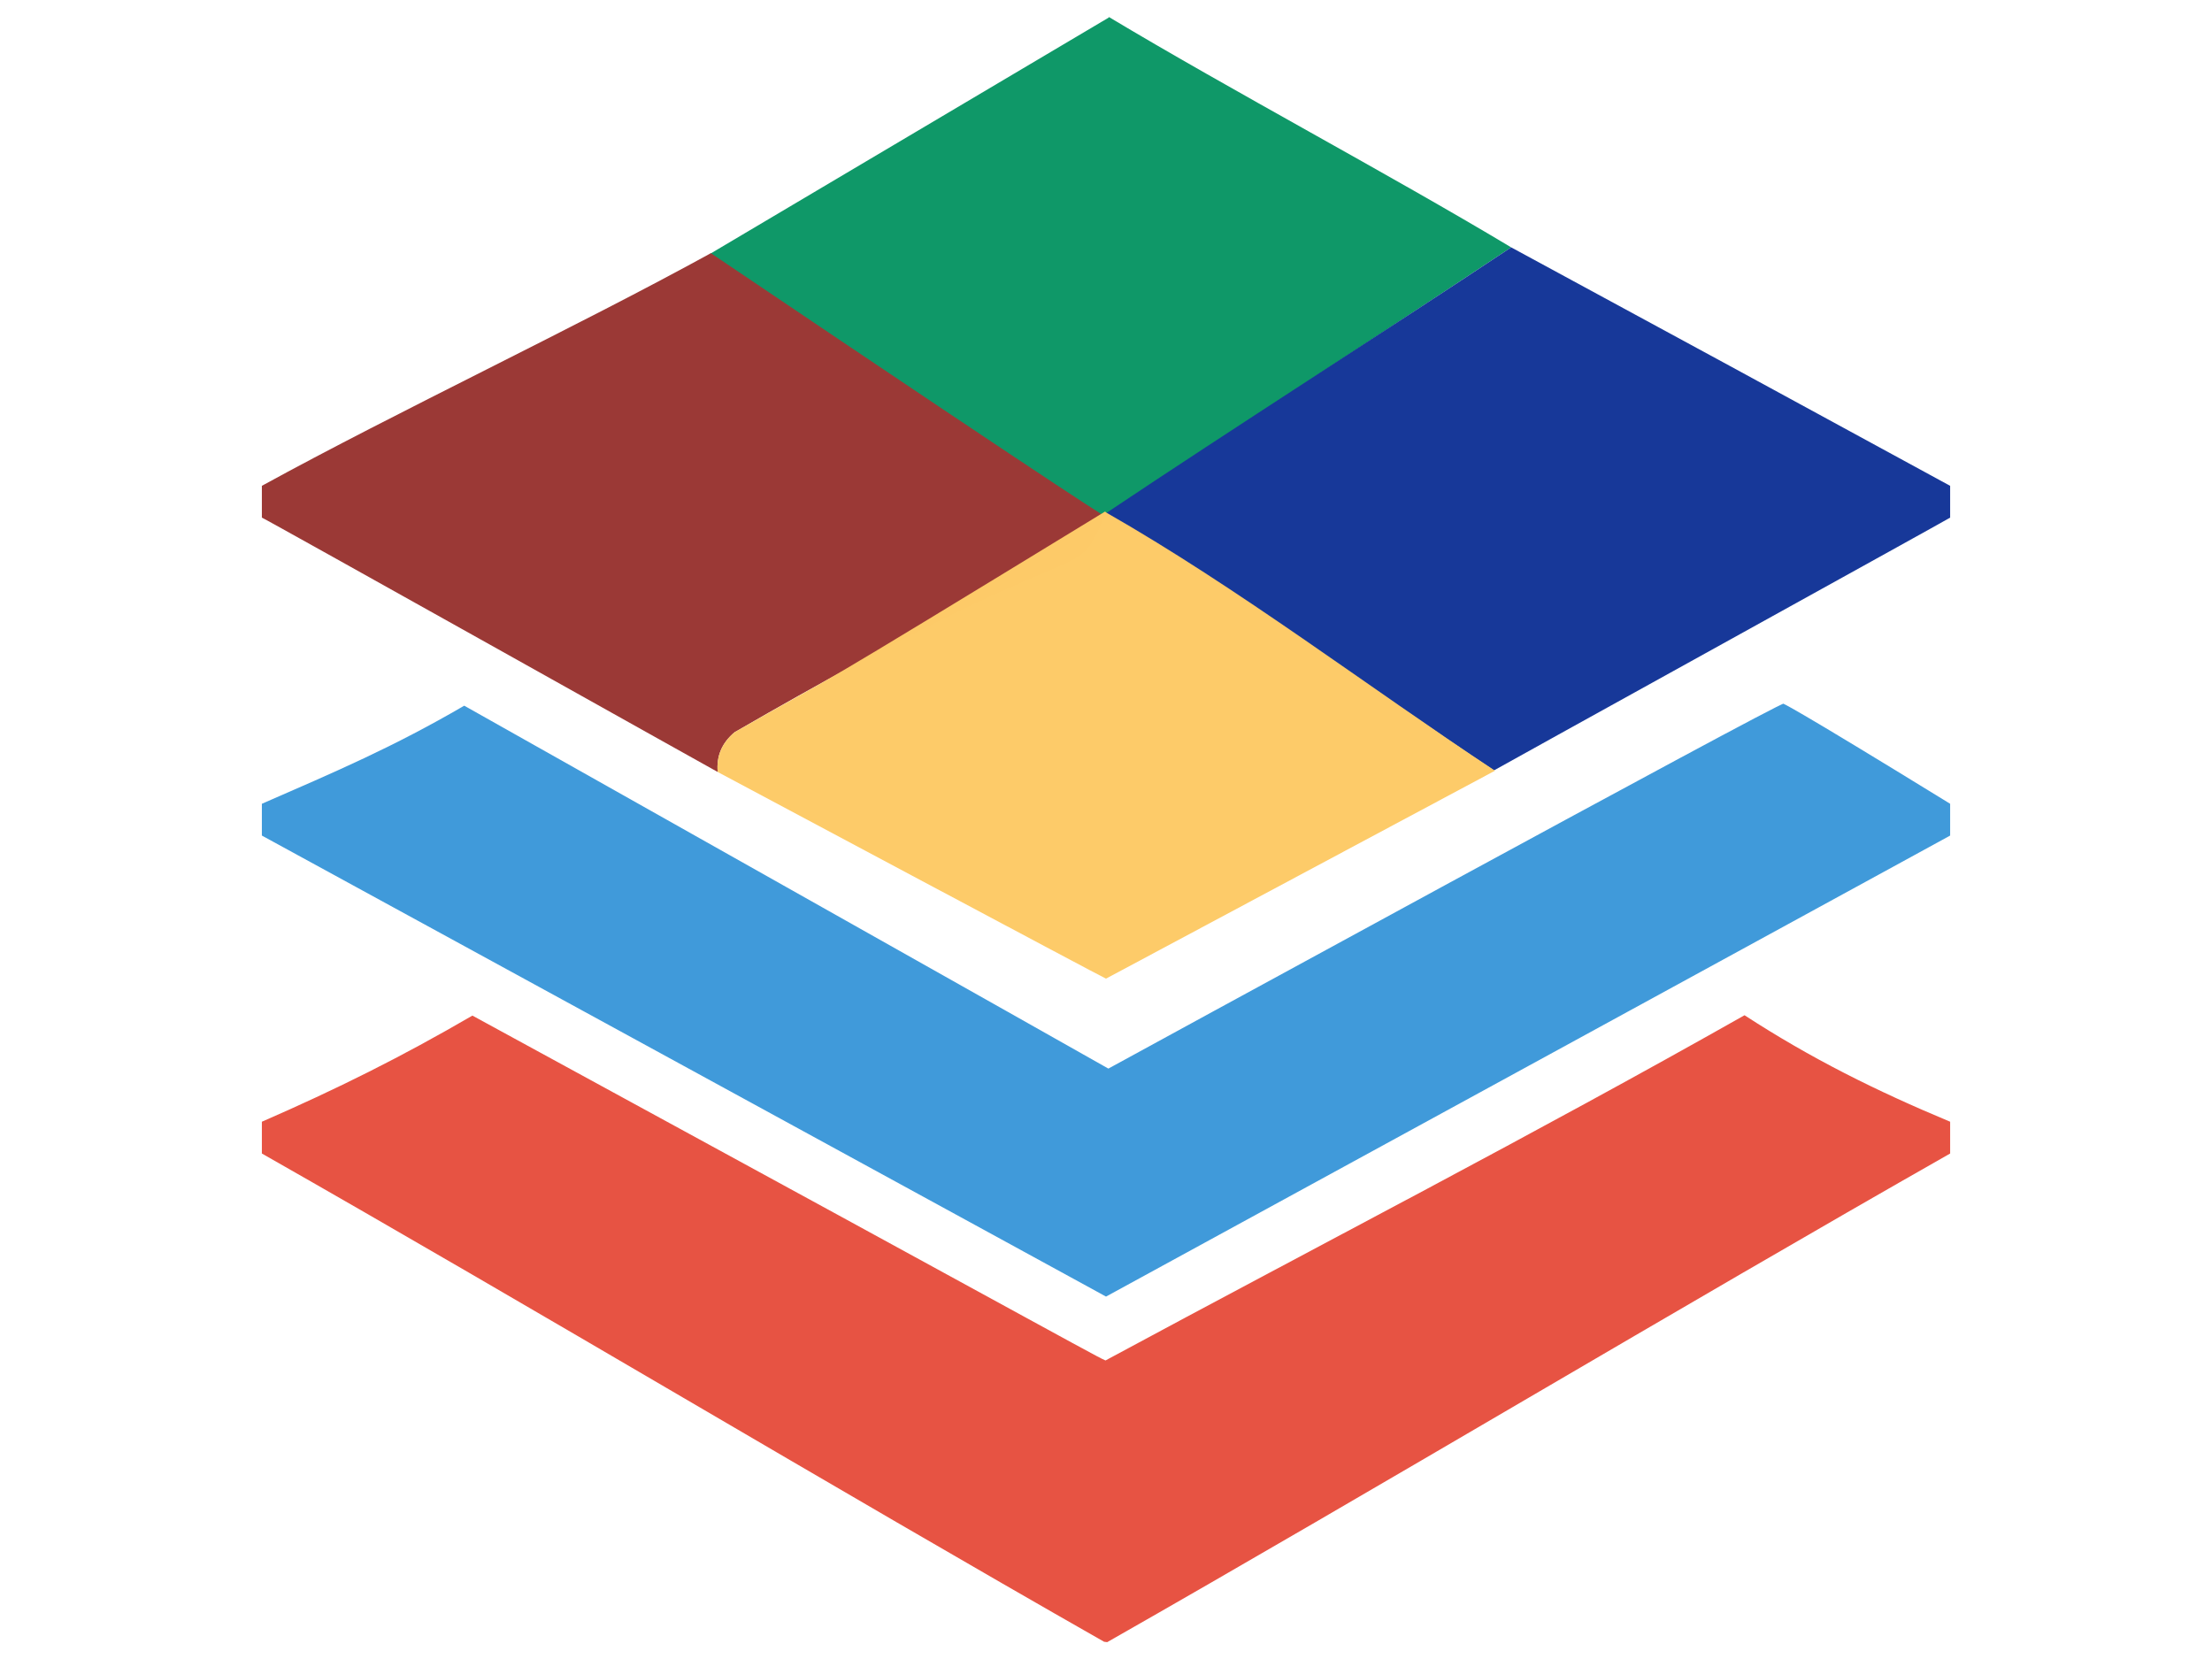
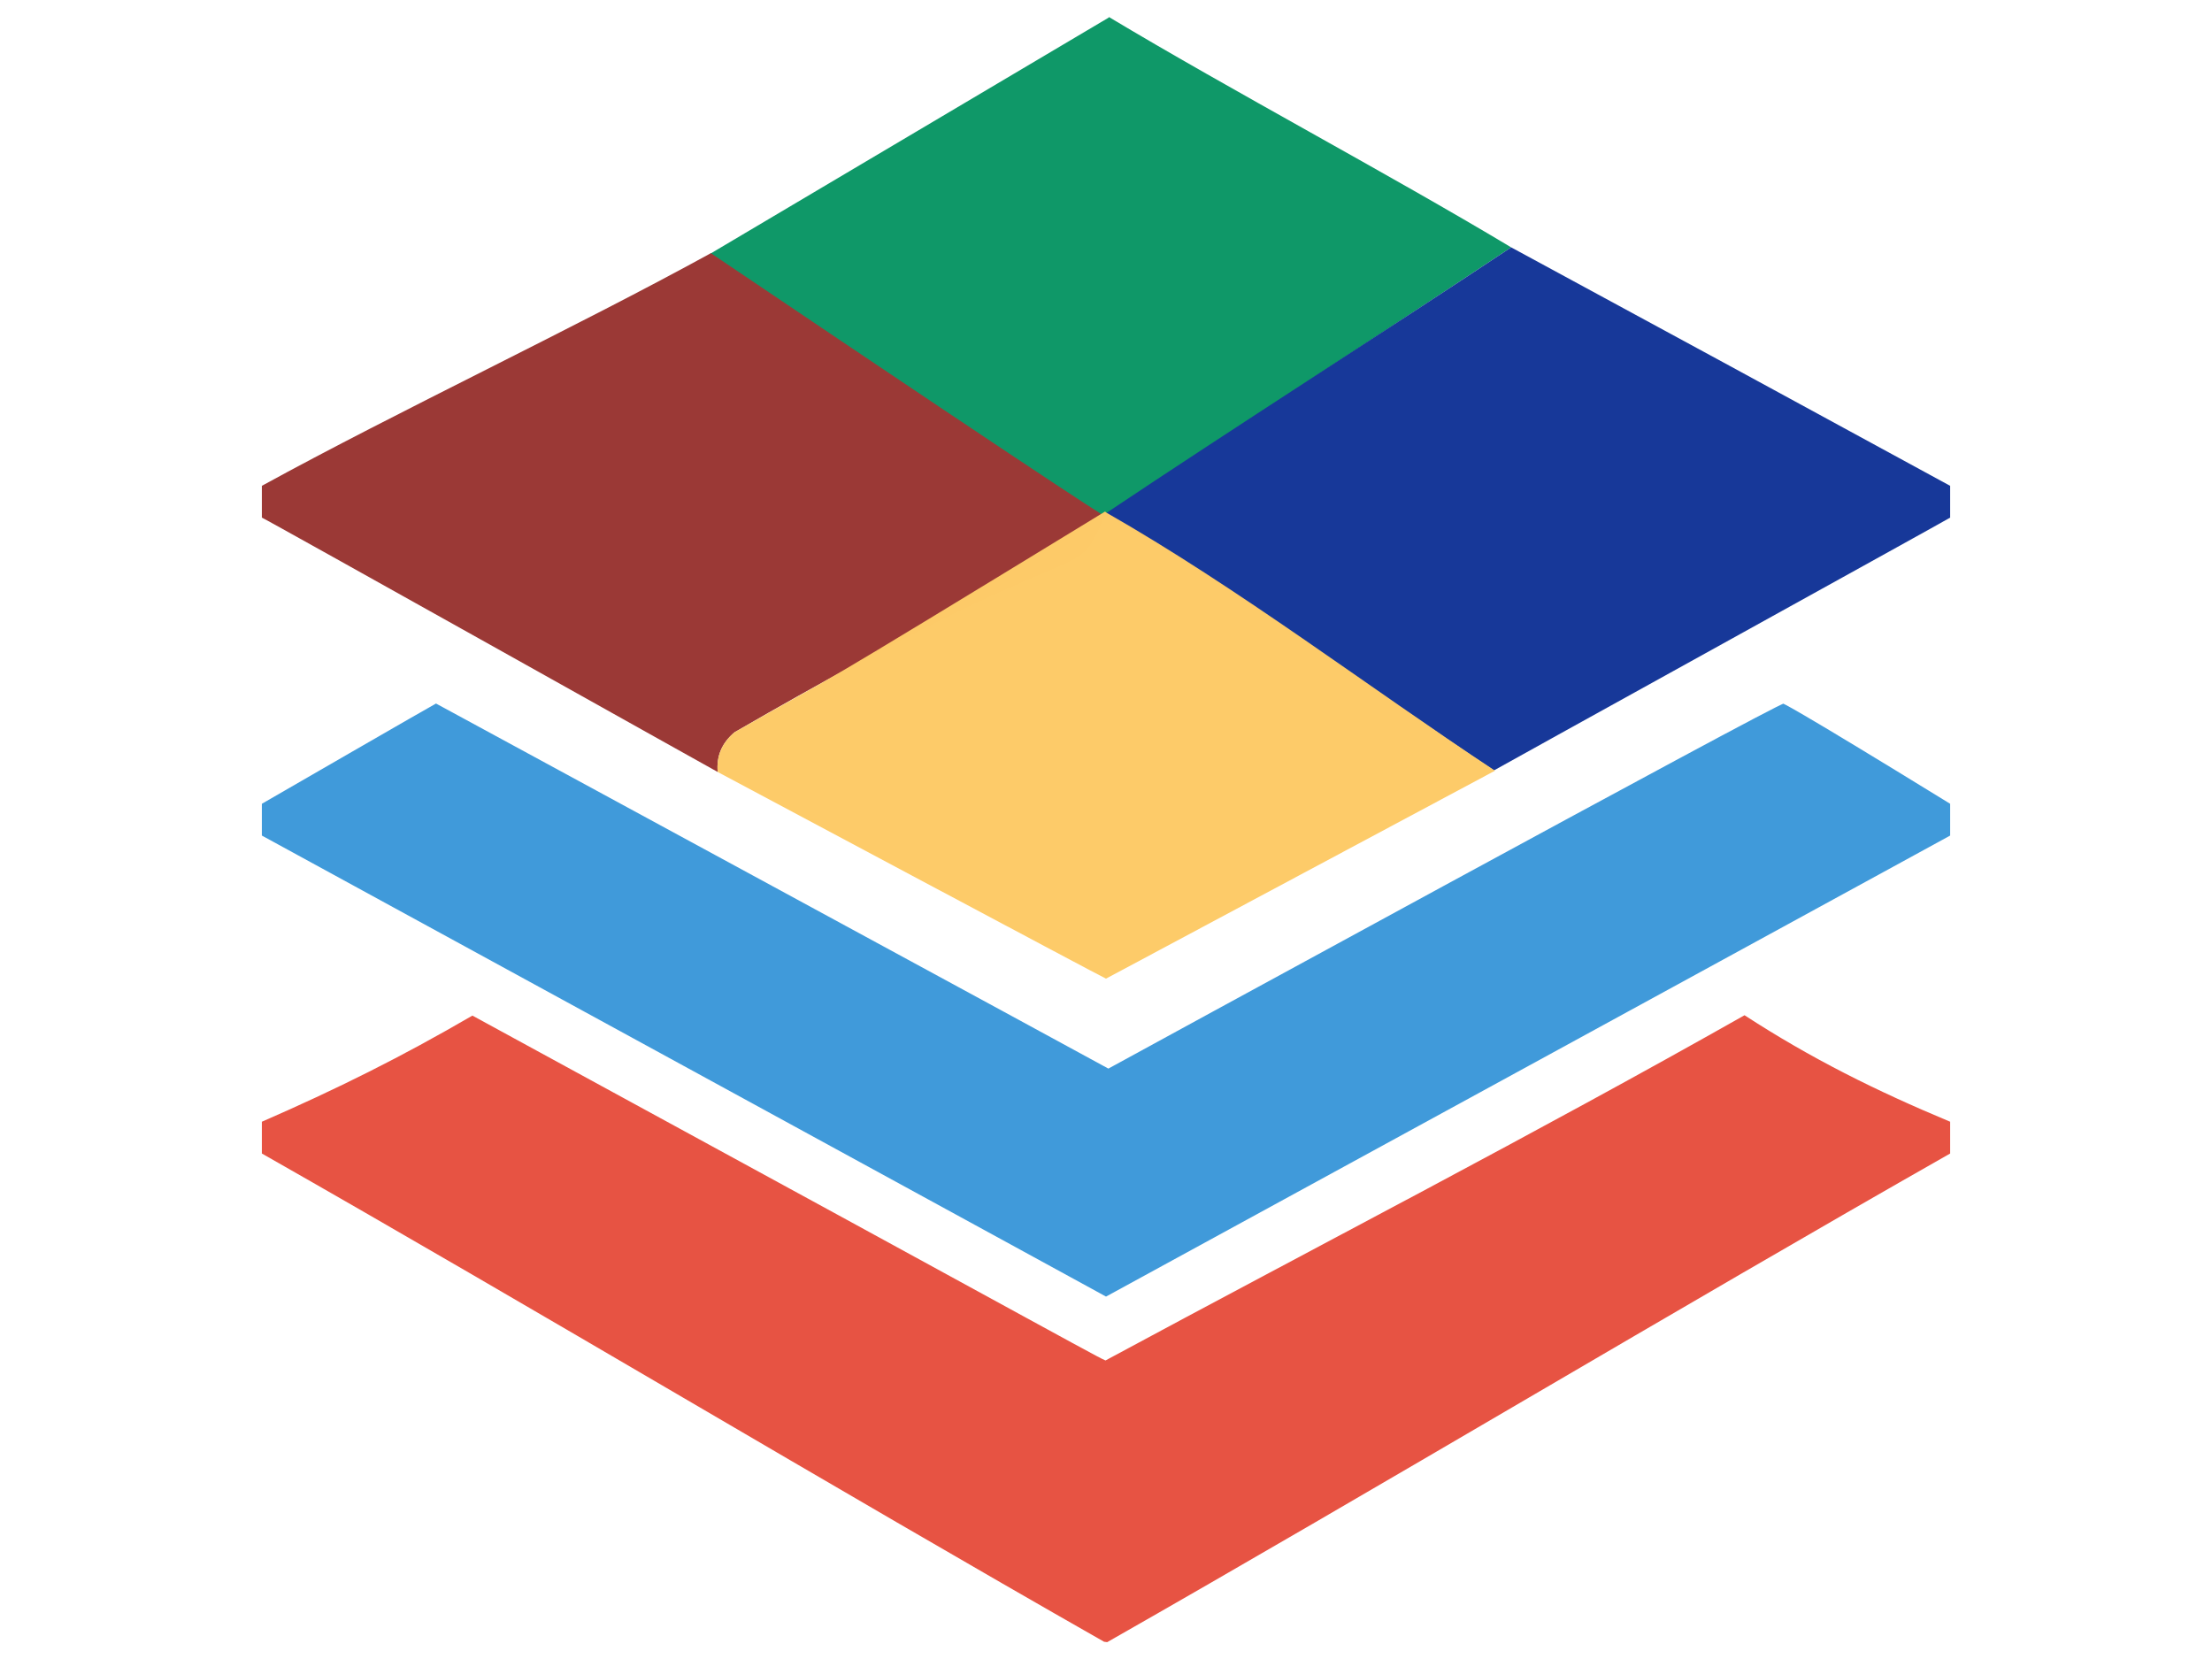
<svg xmlns="http://www.w3.org/2000/svg" width="800" height="600" viewBox="0 0 800 600" xml:space="preserve">
  <g style="clip-rule:evenodd;fill-rule:evenodd;stroke-width:.169;image-rendering:optimizeQuality;shape-rendering:geometricPrecision;text-rendering:geometricPrecision">
    <g style="stroke-width:.169">
      <path style="opacity:1;stroke-width:.033" fill="#0f9868" d="m49.673-.962-.019-.039C56.988 3.666 66.167 8.833 73.5 13.5c-8.038 5.679-24.234 16.806-24.571 17.533l.339-.593s-.011.07-23.214-16.537z" transform="matrix(6.10587 0 0 5.7495 97.762 11.845)" />
    </g>
    <g style="stroke-width:.169">
      <path style="opacity:.999;stroke-width:.033" fill="#173899" d="M73.5 13.5c8.65 4.972 17.316 9.972 26 15v2c.023.016-26.998 15.87-27.022 15.902-7.46-5.235-15.167-11.372-23.04-16.137C57.4 24.611 65.461 19.18 73.5 13.5Z" transform="matrix(6.10587 0 0 5.7495 97.762 11.845)" />
    </g>
    <g style="stroke-width:.169">
      <path style="opacity:1;stroke-width:.033" fill="#9b3936" d="M26.094 13.866c23.395 16.76 23.341 16.54 23.341 16.54C47.43 35.16 49.25 30.601 27.5 44c-.752.67-1.086 1.504-1 2.5-.018.003-26.956-16.027-27-16v-2c8.032-4.68 18.626-9.98 26.594-14.634Z" transform="matrix(6.10587 0 0 5.7495 97.762 11.845)" />
    </g>
    <g style="stroke-width:.169">
      <path style="opacity:.995;stroke-width:.033" fill="#fdcb68" d="m49.477 30.096-.02.05C57.33 34.911 65.08 41.184 72.54 46.42L49.5 59.5c-.02.028-23-13-23-13-.086-.996.248-1.83 1-2.5 7.175-4.363 2.758-1.434 21.977-13.904z" transform="matrix(6.10587 0 0 5.7495 97.762 11.845)" />
    </g>
    <g style="stroke-width:.169">
-       <path style="opacity:.999;stroke-width:.033" fill="#409ada" d="M99.5 48.5v2c.035-.012-50 29-50 29 .049.018-50-29-50-29v-2c4.439-2.054 7.759-3.558 11.987-6.17 0 0 38.174 22.826 38.153 22.828 0 0 39.96-23.183 39.997-22.953 0 0-.121.02-.03-.003 0 0 .068-.119 9.893 6.298z" transform="matrix(6.10587 0 0 5.7495 97.762 11.845)" />
+       <path style="opacity:.999;stroke-width:.033" fill="#409ada" d="M99.5 48.5v2c.035-.012-50 29-50 29 .049.018-50-29-50-29v-2s10.26-6.294 10.315-6.306c0 0 39.846 22.962 39.825 22.964 0 0 39.96-23.183 39.997-22.953 0 0-.121.02-.03-.003 0 0 .068-.119 9.893 6.298z" transform="matrix(6.10587 0 0 5.7495 97.762 11.845)" />
    </g>
    <g style="stroke-width:.169">
      <path style="opacity:1;stroke-width:.033" fill="#e75343" d="M99.5 68.5v2c-16.036 9.681-33.964 21.084-49.929 30.737l-.185-.025C33.42 91.56 15.536 80.182-.5 70.5v-2c4.439-2.054 8.243-4.063 12.47-6.676C49.514 83.544 49.488 83.625 49.5 83.5c12.598-7.214 25.42-14.245 37.821-21.698 3.936 2.718 7.781 4.75 12.179 6.698Z" transform="matrix(6.10587 0 0 5.7495 97.762 11.845)" />
    </g>
  </g>
</svg>
